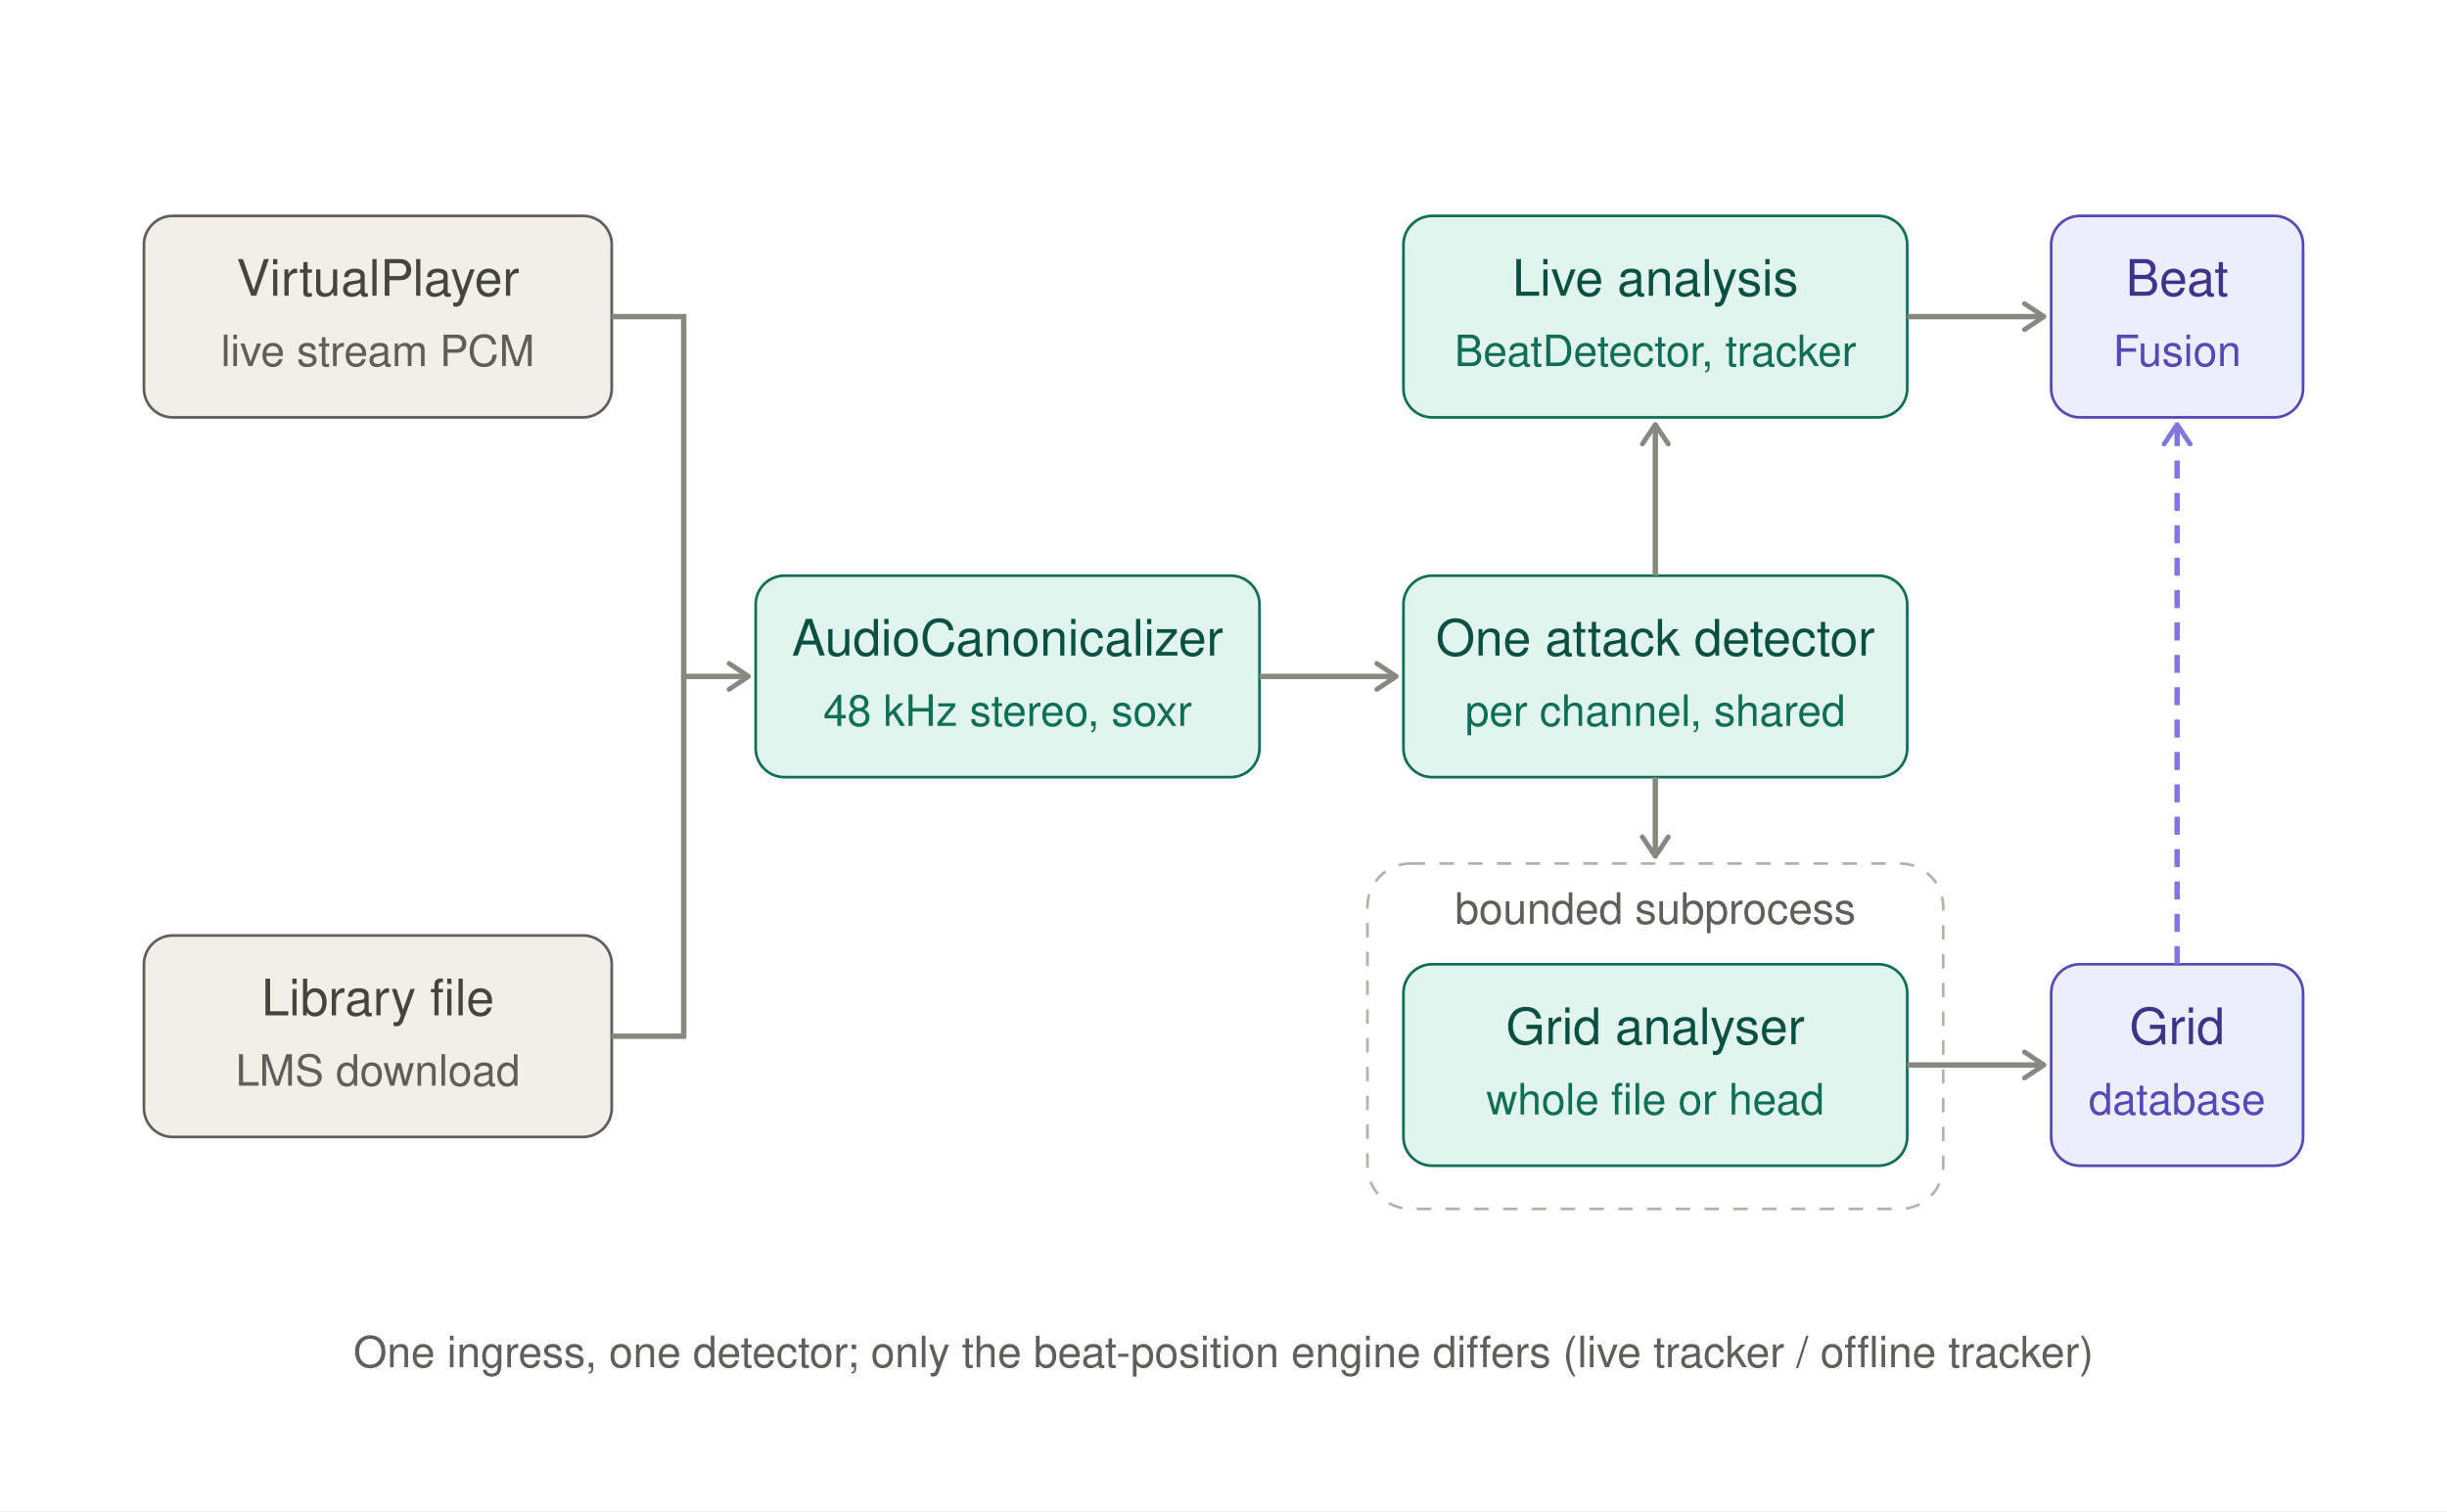
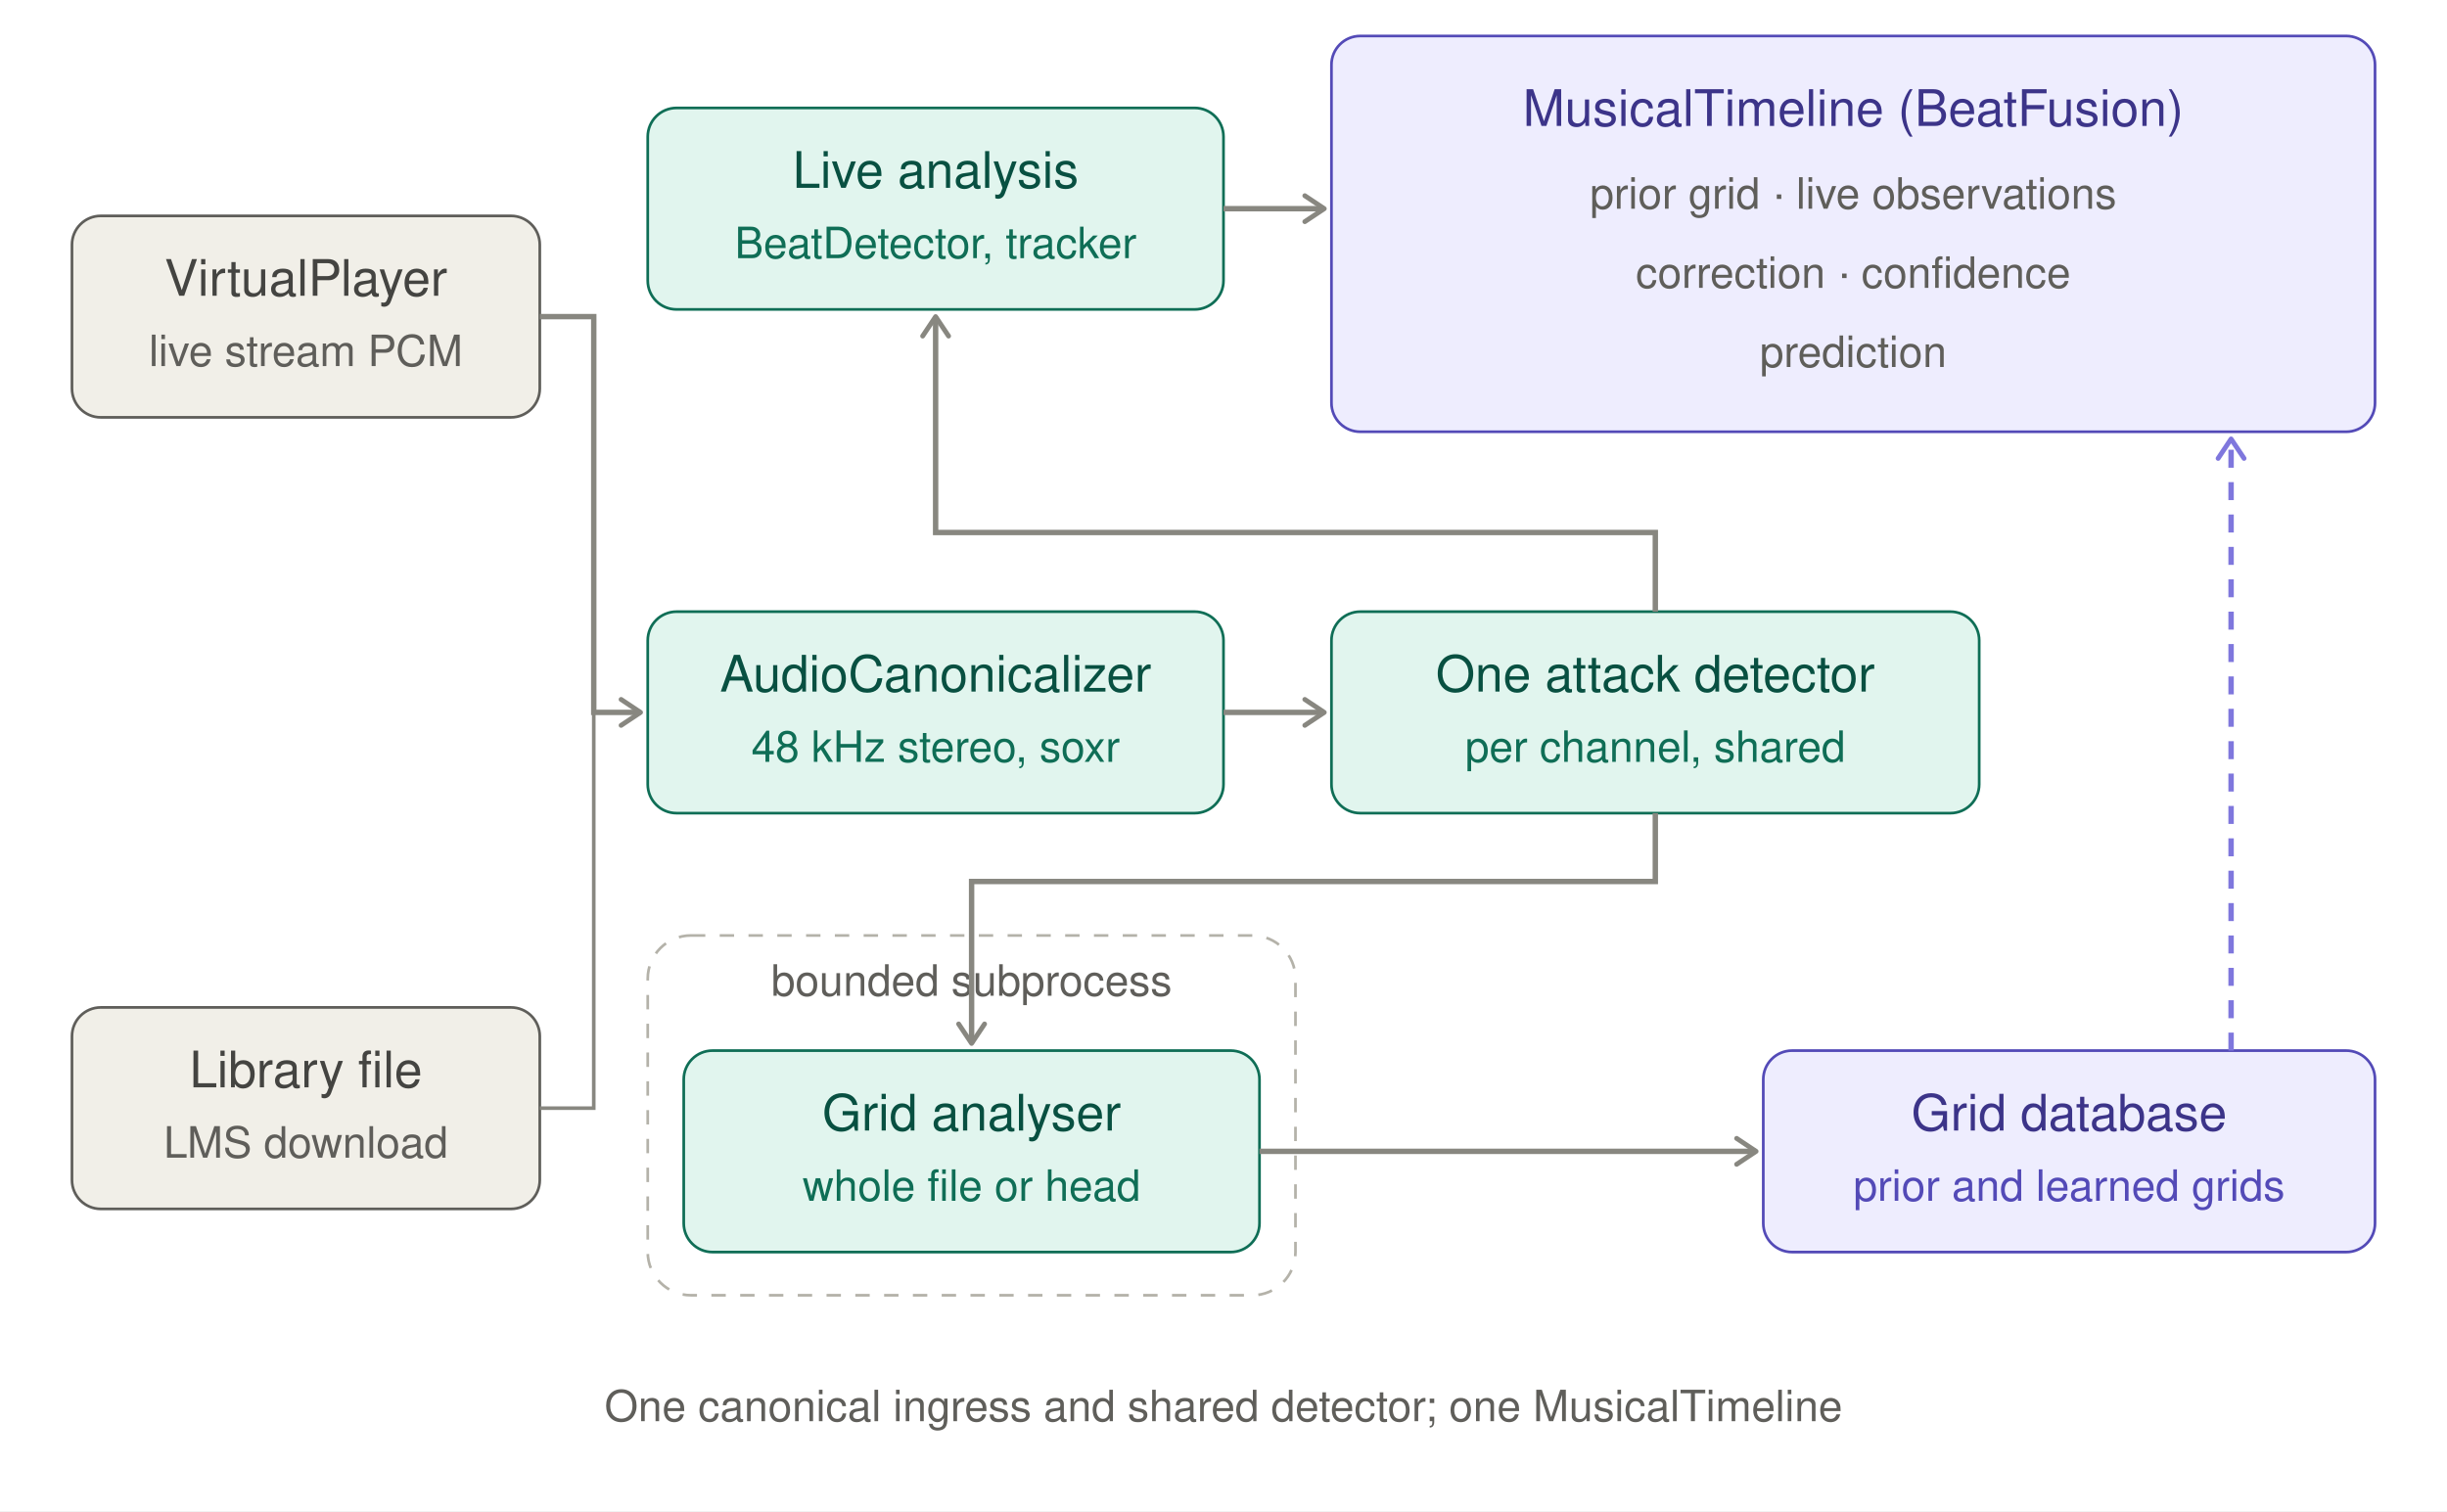
<svg xmlns="http://www.w3.org/2000/svg" width="680" height="420" viewBox="0 0 680 420" role="img">
  <rect width="680" height="420" fill="#FFFFFF" />
  <defs>
    <marker id="arrow" viewBox="0 0 10 10" refX="8" refY="5" markerWidth="6" markerHeight="6" orient="auto-start-reverse">
      <path d="M2 1L8 5L2 9" fill="none" stroke="context-stroke" stroke-width="1.5" stroke-linecap="round" stroke-linejoin="round" />
    </marker>
  </defs>
-   <rect x="40" y="60" width="130" height="56" rx="8" fill="#F1EFE8" stroke="#5F5E5A" stroke-width="0.75" />
-   <text x="105.0" y="79.0" text-anchor="middle" dominant-baseline="central" font-size="14" font-weight="500" fill="#444441" font-family="-apple-system,Segoe UI,Helvetica,Arial,sans-serif">VirtualPlayer</text>
-   <text x="105.0" y="99.0" text-anchor="middle" dominant-baseline="central" font-size="12" fill="#5F5E5A" font-family="-apple-system,Segoe UI,Helvetica,Arial,sans-serif">live stream PCM</text>
-   <rect x="40" y="260" width="130" height="56" rx="8" fill="#F1EFE8" stroke="#5F5E5A" stroke-width="0.75" />
-   <text x="105.0" y="279.0" text-anchor="middle" dominant-baseline="central" font-size="14" font-weight="500" fill="#444441" font-family="-apple-system,Segoe UI,Helvetica,Arial,sans-serif">Library file</text>
-   <text x="105.0" y="299.0" text-anchor="middle" dominant-baseline="central" font-size="12" fill="#5F5E5A" font-family="-apple-system,Segoe UI,Helvetica,Arial,sans-serif">LMS download</text>
-   <rect x="210" y="160" width="140" height="56" rx="8" fill="#E1F5EE" stroke="#0F6E56" stroke-width="0.75" />
-   <text x="280.0" y="179.0" text-anchor="middle" dominant-baseline="central" font-size="14" font-weight="500" fill="#085041" font-family="-apple-system,Segoe UI,Helvetica,Arial,sans-serif">AudioCanonicalizer</text>
-   <text x="280.0" y="199.0" text-anchor="middle" dominant-baseline="central" font-size="12" fill="#0F6E56" font-family="-apple-system,Segoe UI,Helvetica,Arial,sans-serif">48 kHz stereo, soxr</text>
-   <path d="M170 88 L190 88 L190 188 L208 188" fill="none" stroke="#888780" stroke-width="1.5" marker-end="url(#arrow)" />
-   <path d="M170 288 L190 288 L190 188" fill="none" stroke="#888780" stroke-width="1.5" />
-   <rect x="390" y="160" width="140" height="56" rx="8" fill="#E1F5EE" stroke="#0F6E56" stroke-width="0.75" />
-   <text x="460.0" y="179.0" text-anchor="middle" dominant-baseline="central" font-size="14" font-weight="500" fill="#085041" font-family="-apple-system,Segoe UI,Helvetica,Arial,sans-serif">One attack detector</text>
-   <text x="460.0" y="199.0" text-anchor="middle" dominant-baseline="central" font-size="12" fill="#0F6E56" font-family="-apple-system,Segoe UI,Helvetica,Arial,sans-serif">per channel, shared</text>
-   <path d="M350 188 L388 188" fill="none" stroke="#888780" stroke-width="1.5" marker-end="url(#arrow)" />
-   <rect x="390" y="60" width="140" height="56" rx="8" fill="#E1F5EE" stroke="#0F6E56" stroke-width="0.75" />
-   <text x="460.0" y="79.0" text-anchor="middle" dominant-baseline="central" font-size="14" font-weight="500" fill="#085041" font-family="-apple-system,Segoe UI,Helvetica,Arial,sans-serif">Live analysis</text>
-   <text x="460.0" y="99.0" text-anchor="middle" dominant-baseline="central" font-size="12" fill="#0F6E56" font-family="-apple-system,Segoe UI,Helvetica,Arial,sans-serif">BeatDetector, tracker</text>
-   <path d="M460 160 L460 118" fill="none" stroke="#888780" stroke-width="1.5" marker-end="url(#arrow)" />
-   <rect x="380" y="240" width="160" height="96" rx="12" fill="none" stroke="#B4B2A9" stroke-width="0.75" stroke-dasharray="4 4" />
-   <text x="460.0" y="254" text-anchor="middle" dominant-baseline="central" font-size="12" fill="#5F5E5A" font-family="-apple-system,Segoe UI,Helvetica,Arial,sans-serif">bounded subprocess</text>
-   <rect x="390" y="268" width="140" height="56" rx="8" fill="#E1F5EE" stroke="#0F6E56" stroke-width="0.75" />
-   <text x="460.0" y="287.0" text-anchor="middle" dominant-baseline="central" font-size="14" font-weight="500" fill="#085041" font-family="-apple-system,Segoe UI,Helvetica,Arial,sans-serif">Grid analyser</text>
-   <text x="460.0" y="307.0" text-anchor="middle" dominant-baseline="central" font-size="12" fill="#0F6E56" font-family="-apple-system,Segoe UI,Helvetica,Arial,sans-serif">whole file or head</text>
-   <path d="M460 216 L460 238" fill="none" stroke="#888780" stroke-width="1.5" marker-end="url(#arrow)" />
-   <rect x="570" y="60" width="70" height="56" rx="8" fill="#EEEDFE" stroke="#534AB7" stroke-width="0.75" />
-   <text x="605.0" y="79.0" text-anchor="middle" dominant-baseline="central" font-size="14" font-weight="500" fill="#3C3489" font-family="-apple-system,Segoe UI,Helvetica,Arial,sans-serif">Beat</text>
-   <text x="605.0" y="99.0" text-anchor="middle" dominant-baseline="central" font-size="12" fill="#534AB7" font-family="-apple-system,Segoe UI,Helvetica,Arial,sans-serif">Fusion</text>
-   <path d="M530 88 L568 88" fill="none" stroke="#888780" stroke-width="1.5" marker-end="url(#arrow)" />
-   <rect x="570" y="268" width="70" height="56" rx="8" fill="#EEEDFE" stroke="#534AB7" stroke-width="0.75" />
-   <text x="605.0" y="287.0" text-anchor="middle" dominant-baseline="central" font-size="14" font-weight="500" fill="#3C3489" font-family="-apple-system,Segoe UI,Helvetica,Arial,sans-serif">Grid</text>
-   <text x="605.0" y="307.0" text-anchor="middle" dominant-baseline="central" font-size="12" fill="#534AB7" font-family="-apple-system,Segoe UI,Helvetica,Arial,sans-serif">database</text>
-   <path d="M530 296 L568 296" fill="none" stroke="#888780" stroke-width="1.5" marker-end="url(#arrow)" />
-   <path d="M605 268 L605 118" fill="none" stroke="#7F77DD" stroke-width="1.5" stroke-dasharray="5 4" marker-end="url(#arrow)" />
-   <text x="340" y="380" text-anchor="middle" font-size="12" fill="#5F5E5A" font-family="-apple-system,Segoe UI,Helvetica,Arial,sans-serif">One ingress, one detector; only the beat-position engine differs (live tracker / offline tracker)</text>
+   <rect x="20" y="60" width="130" height="56" rx="8" fill="#F1EFE8" stroke="#5F5E5A" stroke-width="0.75" />
+   <text x="85.0" y="79.0" text-anchor="middle" dominant-baseline="central" font-size="14" font-weight="500" fill="#444441" font-family="-apple-system,Segoe UI,Helvetica,Arial,sans-serif">VirtualPlayer</text>
+   <text x="85.0" y="99.0" text-anchor="middle" dominant-baseline="central" font-size="12" fill="#5F5E5A" font-family="-apple-system,Segoe UI,Helvetica,Arial,sans-serif">live stream PCM</text>
+   <rect x="20" y="280" width="130" height="56" rx="8" fill="#F1EFE8" stroke="#5F5E5A" stroke-width="0.75" />
+   <text x="85.0" y="299.0" text-anchor="middle" dominant-baseline="central" font-size="14" font-weight="500" fill="#444441" font-family="-apple-system,Segoe UI,Helvetica,Arial,sans-serif">Library file</text>
+   <text x="85.0" y="319.0" text-anchor="middle" dominant-baseline="central" font-size="12" fill="#5F5E5A" font-family="-apple-system,Segoe UI,Helvetica,Arial,sans-serif">LMS download</text>
+   <rect x="180" y="170" width="160" height="56" rx="8" fill="#E1F5EE" stroke="#0F6E56" stroke-width="0.75" />
+   <text x="260.0" y="189.0" text-anchor="middle" dominant-baseline="central" font-size="14" font-weight="500" fill="#085041" font-family="-apple-system,Segoe UI,Helvetica,Arial,sans-serif">AudioCanonicalizer</text>
+   <text x="260.0" y="209.0" text-anchor="middle" dominant-baseline="central" font-size="12" fill="#0F6E56" font-family="-apple-system,Segoe UI,Helvetica,Arial,sans-serif">48 kHz stereo, soxr</text>
+   <path d="M150 88 L165 88 L165 198 L178 198" fill="none" stroke="#888780" stroke-width="1.5" marker-end="url(#arrow)" />
+   <path d="M150 308 L165 308 L165 198" fill="none" stroke="#888780" />
+   <rect x="370" y="170" width="180" height="56" rx="8" fill="#E1F5EE" stroke="#0F6E56" stroke-width="0.75" />
+   <text x="460.0" y="189.0" text-anchor="middle" dominant-baseline="central" font-size="14" font-weight="500" fill="#085041" font-family="-apple-system,Segoe UI,Helvetica,Arial,sans-serif">One attack detector</text>
+   <text x="460.0" y="209.0" text-anchor="middle" dominant-baseline="central" font-size="12" fill="#0F6E56" font-family="-apple-system,Segoe UI,Helvetica,Arial,sans-serif">per channel, shared</text>
+   <path d="M340 198 L368 198" fill="none" stroke="#888780" stroke-width="1.5" marker-end="url(#arrow)" />
+   <rect x="180" y="30" width="160" height="56" rx="8" fill="#E1F5EE" stroke="#0F6E56" stroke-width="0.75" />
+   <text x="260.0" y="49.0" text-anchor="middle" dominant-baseline="central" font-size="14" font-weight="500" fill="#085041" font-family="-apple-system,Segoe UI,Helvetica,Arial,sans-serif">Live analysis</text>
+   <text x="260.0" y="69.0" text-anchor="middle" dominant-baseline="central" font-size="12" fill="#0F6E56" font-family="-apple-system,Segoe UI,Helvetica,Arial,sans-serif">BeatDetector, tracker</text>
+   <path d="M460 170 L460 148 L260 148 L260 88" fill="none" stroke="#888780" stroke-width="1.5" marker-end="url(#arrow)" />
+   <rect x="370" y="10" width="290" height="110" rx="8" fill="#EEEDFE" stroke="#534AB7" stroke-width="0.75" />
+   <text x="515.0" y="35" text-anchor="middle" font-size="14" font-weight="500" fill="#3C3489" font-family="-apple-system,Segoe UI,Helvetica,Arial,sans-serif">MusicalTimeline (BeatFusion)</text>
+   <text x="515.0" y="58" text-anchor="middle" font-size="12" fill="#5F5E5A" font-family="-apple-system,Segoe UI,Helvetica,Arial,sans-serif">prior grid · live observations</text>
+   <text x="515.0" y="80" text-anchor="middle" font-size="12" fill="#5F5E5A" font-family="-apple-system,Segoe UI,Helvetica,Arial,sans-serif">correction · confidence</text>
+   <text x="515.0" y="102" text-anchor="middle" font-size="12" fill="#5F5E5A" font-family="-apple-system,Segoe UI,Helvetica,Arial,sans-serif">prediction</text>
+   <path d="M340 58 L368 58" fill="none" stroke="#888780" stroke-width="1.5" marker-end="url(#arrow)" />
+   <rect x="180" y="260" width="180" height="100" rx="12" fill="none" stroke="#B4B2A9" stroke-width="0.75" stroke-dasharray="4 4" />
+   <text x="270.0" y="274" text-anchor="middle" dominant-baseline="central" font-size="12" fill="#5F5E5A" font-family="-apple-system,Segoe UI,Helvetica,Arial,sans-serif">bounded subprocess</text>
+   <rect x="190" y="292" width="160" height="56" rx="8" fill="#E1F5EE" stroke="#0F6E56" stroke-width="0.75" />
+   <text x="270.0" y="311.0" text-anchor="middle" dominant-baseline="central" font-size="14" font-weight="500" fill="#085041" font-family="-apple-system,Segoe UI,Helvetica,Arial,sans-serif">Grid analyser</text>
+   <text x="270.0" y="331.0" text-anchor="middle" dominant-baseline="central" font-size="12" fill="#0F6E56" font-family="-apple-system,Segoe UI,Helvetica,Arial,sans-serif">whole file or head</text>
+   <path d="M460 226 L460 245 L270 245 L270 290" fill="none" stroke="#888780" stroke-width="1.5" marker-end="url(#arrow)" />
+   <rect x="490" y="292" width="170" height="56" rx="8" fill="#EEEDFE" stroke="#534AB7" stroke-width="0.75" />
+   <text x="575.0" y="311.0" text-anchor="middle" dominant-baseline="central" font-size="14" font-weight="500" fill="#3C3489" font-family="-apple-system,Segoe UI,Helvetica,Arial,sans-serif">Grid database</text>
+   <text x="575.0" y="331.0" text-anchor="middle" dominant-baseline="central" font-size="12" fill="#534AB7" font-family="-apple-system,Segoe UI,Helvetica,Arial,sans-serif">prior and learned grids</text>
+   <path d="M350 320 L488 320" fill="none" stroke="#888780" stroke-width="1.5" marker-end="url(#arrow)" />
+   <path d="M620 292 L620 122" fill="none" stroke="#7F77DD" stroke-width="1.5" stroke-dasharray="5 4" marker-end="url(#arrow)" />
+   <text x="340" y="395" text-anchor="middle" font-size="12" fill="#5F5E5A" font-family="-apple-system,Segoe UI,Helvetica,Arial,sans-serif">One canonical ingress and shared detector; one MusicalTimeline</text>
</svg>
